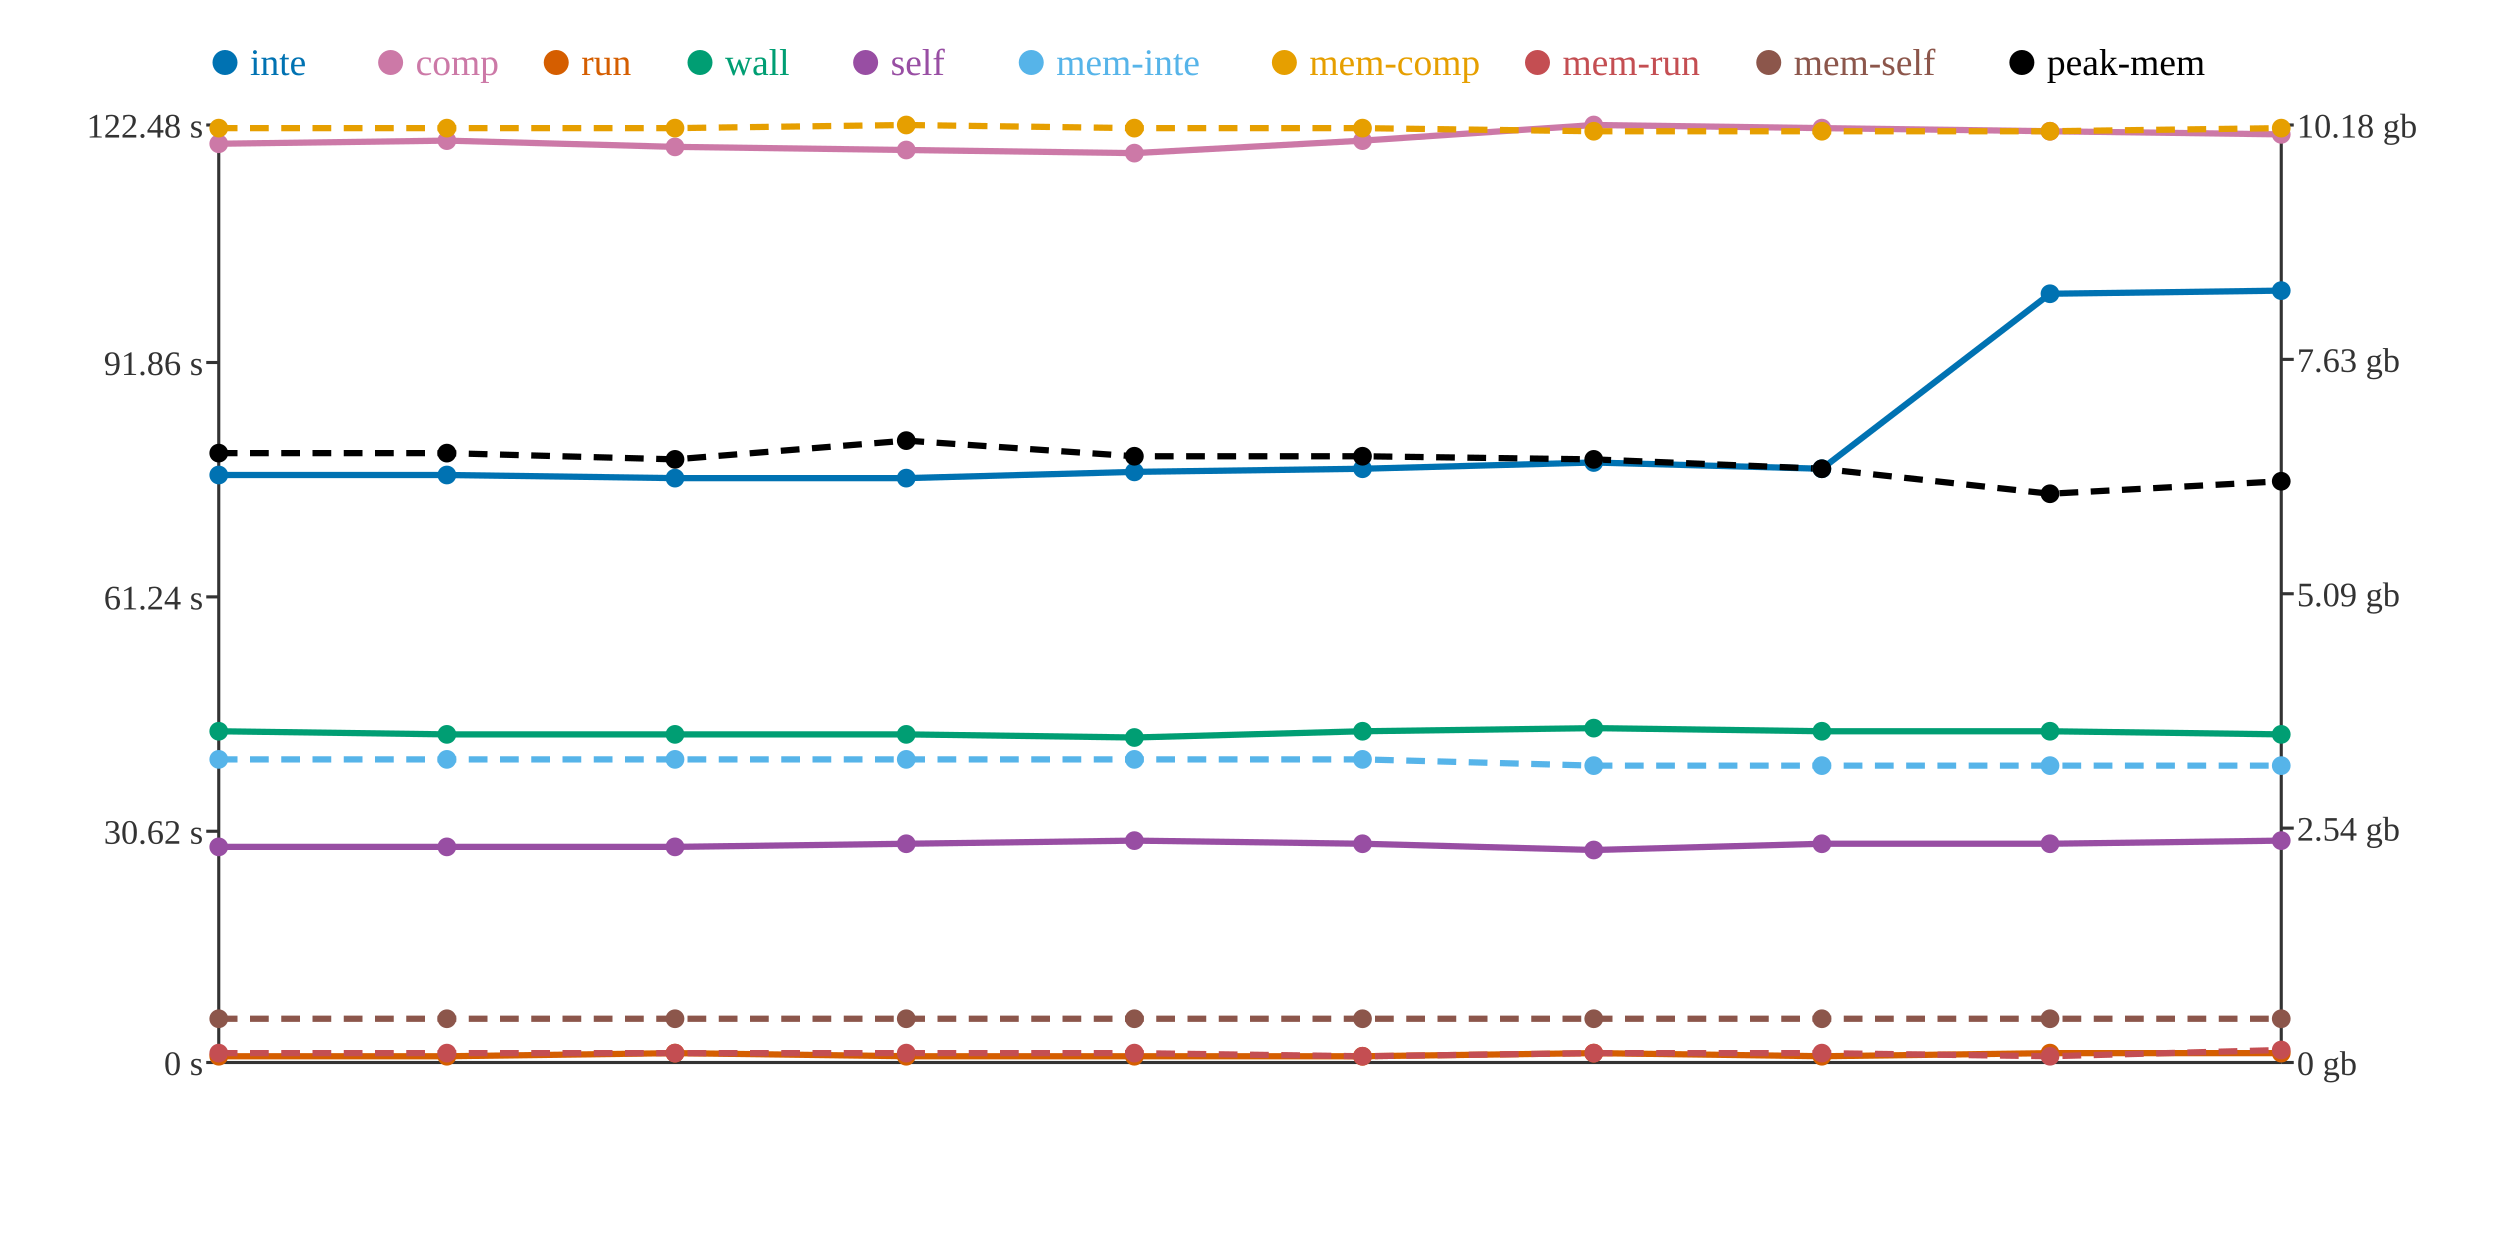
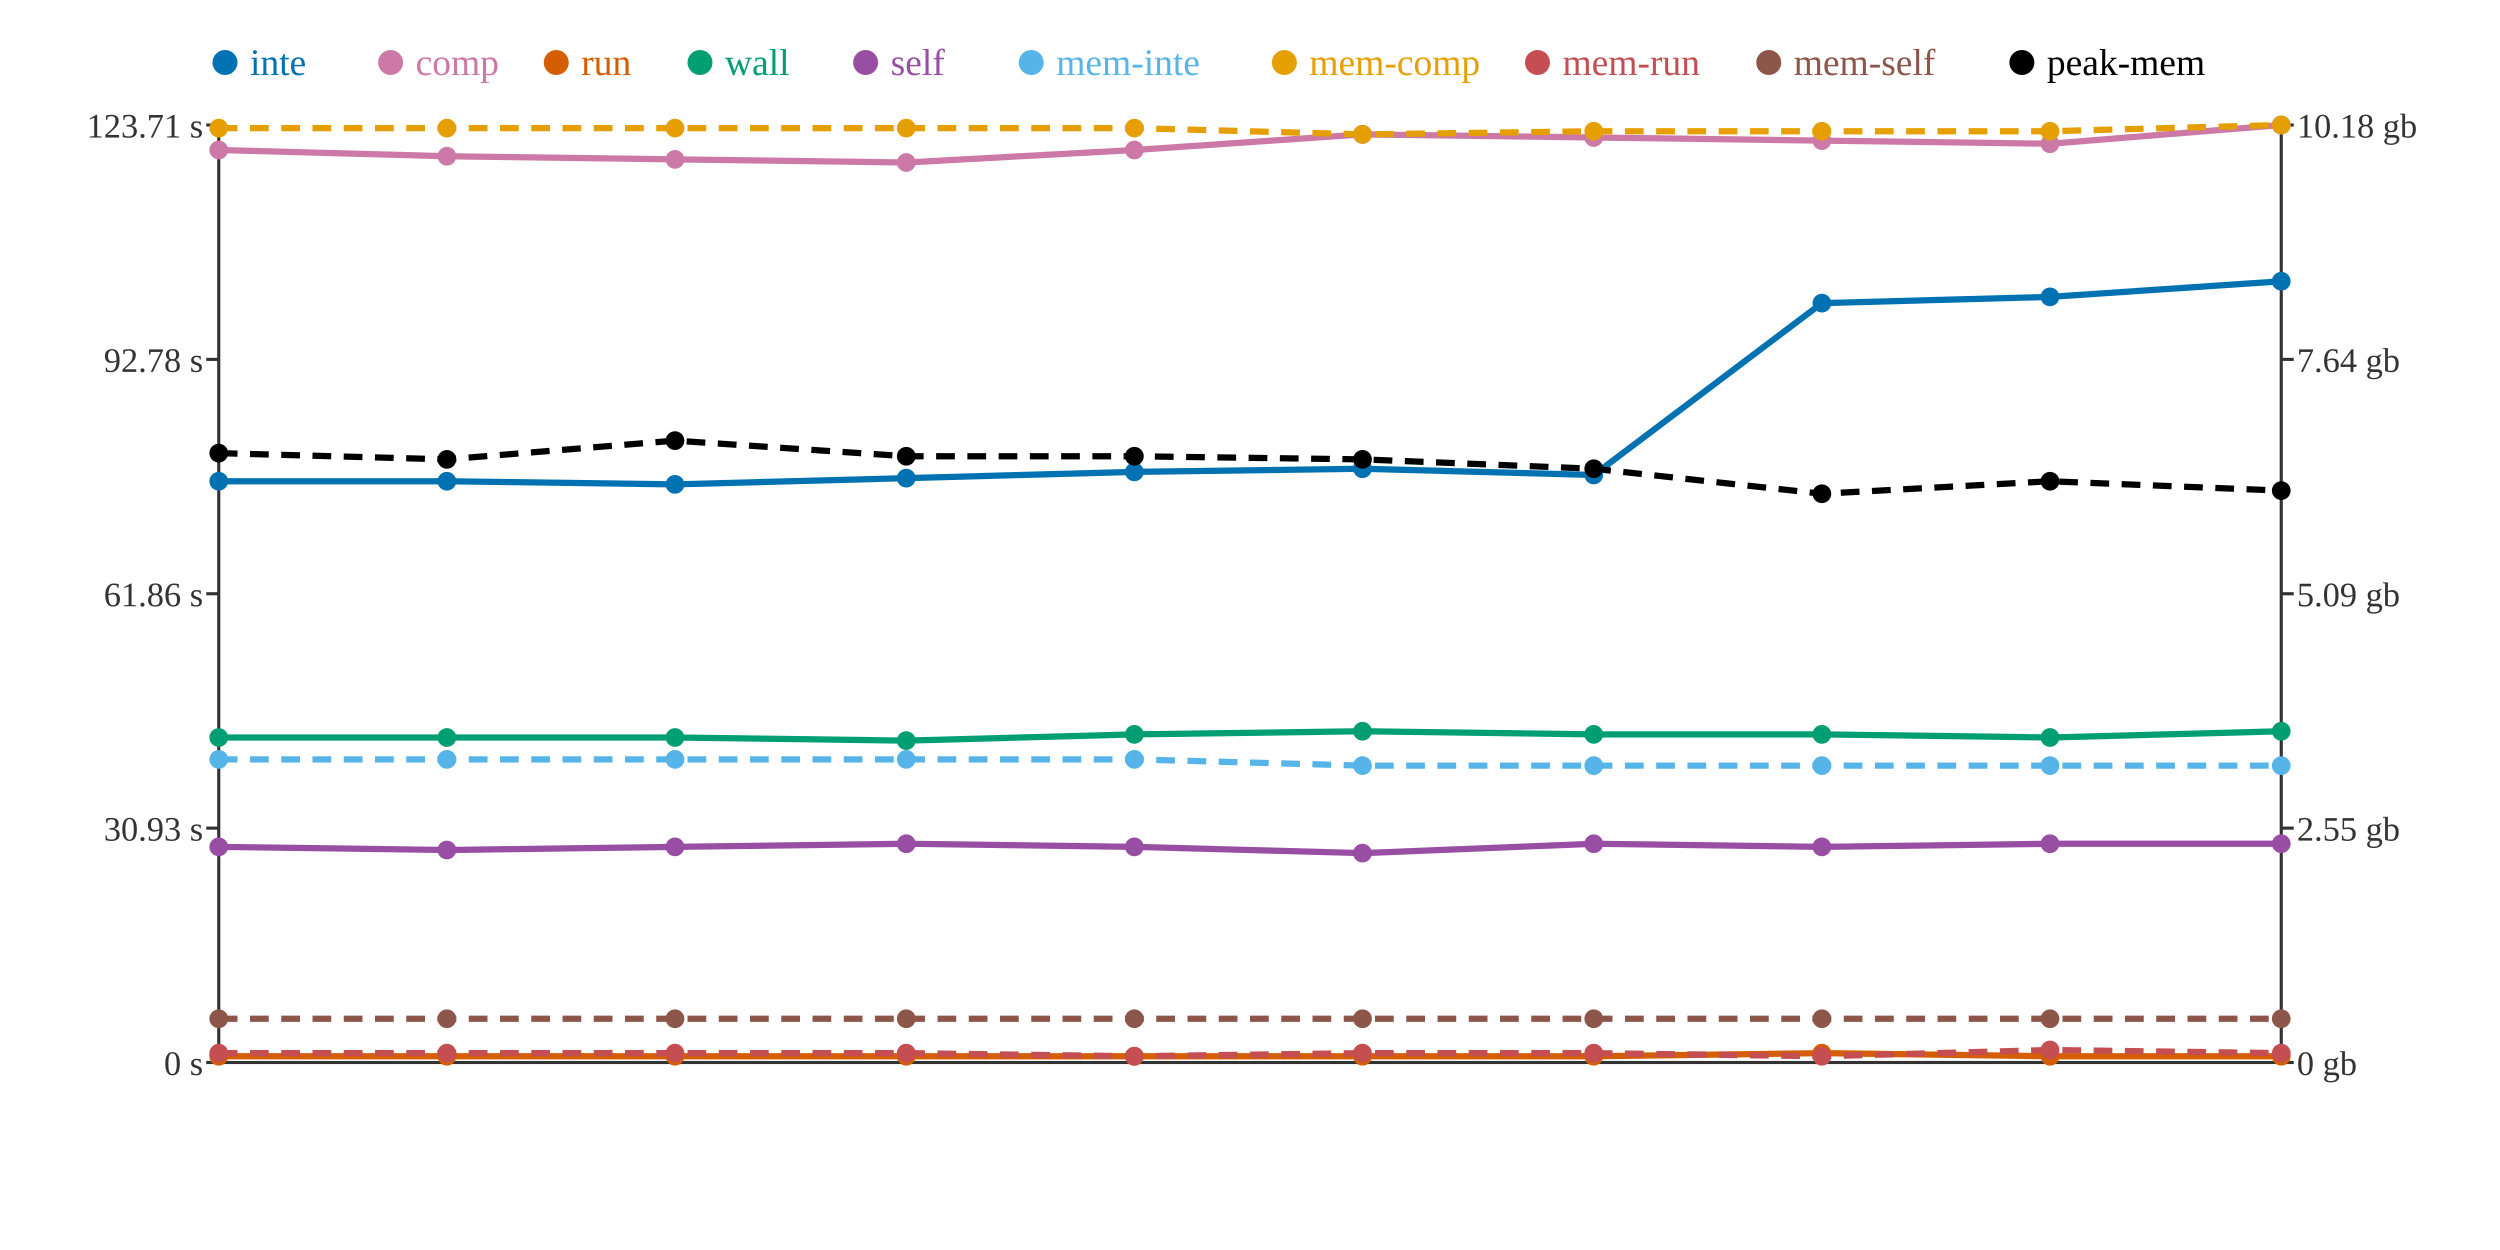
<svg xmlns="http://www.w3.org/2000/svg" width="800" height="400">
  <rect width="800" height="400" fill="white" />
  <line x1="70" y1="40" x2="70" y2="340" stroke="#333" stroke-width="1" />
  <line x1="70" y1="340" x2="730" y2="340" stroke="#333" stroke-width="1" />
  <line x1="730" y1="40" x2="730" y2="340" stroke="#333" stroke-width="1" />
  <line x1="66" y1="340" x2="70" y2="340" stroke="#333" stroke-width="1" />
  <text x="65" y="344" text-anchor="end" font-size="11" fill="#333">0 s</text>
-   <line x1="66" y1="266" x2="70" y2="266" stroke="#333" stroke-width="1" />
-   <text x="65" y="270" text-anchor="end" font-size="11" fill="#333">30.62 s</text>
-   <line x1="66" y1="191" x2="70" y2="191" stroke="#333" stroke-width="1" />
-   <text x="65" y="195" text-anchor="end" font-size="11" fill="#333">61.24 s</text>
-   <line x1="66" y1="116" x2="70" y2="116" stroke="#333" stroke-width="1" />
-   <text x="65" y="120" text-anchor="end" font-size="11" fill="#333">91.86 s</text>
+   <line x1="66" y1="265" x2="70" y2="265" stroke="#333" stroke-width="1" />
+   <text x="65" y="269" text-anchor="end" font-size="11" fill="#333">30.93 s</text>
+   <line x1="66" y1="190" x2="70" y2="190" stroke="#333" stroke-width="1" />
+   <text x="65" y="194" text-anchor="end" font-size="11" fill="#333">61.86 s</text>
+   <line x1="66" y1="115" x2="70" y2="115" stroke="#333" stroke-width="1" />
+   <text x="65" y="119" text-anchor="end" font-size="11" fill="#333">92.78 s</text>
  <line x1="66" y1="40" x2="70" y2="40" stroke="#333" stroke-width="1" />
-   <text x="65" y="44" text-anchor="end" font-size="11" fill="#333">122.48 s</text>
+   <text x="65" y="44" text-anchor="end" font-size="11" fill="#333">123.71 s</text>
  <line x1="730" y1="340" x2="734" y2="340" stroke="#333" stroke-width="1" />
  <text x="735" y="344" text-anchor="start" font-size="11" fill="#333">0 gb</text>
  <line x1="730" y1="265" x2="734" y2="265" stroke="#333" stroke-width="1" />
-   <text x="735" y="269" text-anchor="start" font-size="11" fill="#333">2.54 gb</text>
+   <text x="735" y="269" text-anchor="start" font-size="11" fill="#333">2.55 gb</text>
  <line x1="730" y1="190" x2="734" y2="190" stroke="#333" stroke-width="1" />
  <text x="735" y="194" text-anchor="start" font-size="11" fill="#333">5.09 gb</text>
  <line x1="730" y1="115" x2="734" y2="115" stroke="#333" stroke-width="1" />
-   <text x="735" y="119" text-anchor="start" font-size="11" fill="#333">7.63 gb</text>
+   <text x="735" y="119" text-anchor="start" font-size="11" fill="#333">7.64 gb</text>
  <line x1="730" y1="40" x2="734" y2="40" stroke="#333" stroke-width="1" />
  <text x="735" y="44" text-anchor="start" font-size="11" fill="#333">10.18 gb</text>
-   <polyline points="70,152 143,152 216,153 290,153 363,151 436,150 510,148 583,150 656,94 730,93" fill="none" stroke="#0072B2" stroke-width="2" />
-   <polyline points="70,46 143,45 216,47 290,48 363,49 436,45 510,40 583,41 656,42 730,43" fill="none" stroke="#CC79A7" stroke-width="2" />
-   <polyline points="70,338 143,338 216,337 290,338 363,338 436,338 510,337 583,338 656,337 730,337" fill="none" stroke="#D55E00" stroke-width="2" />
-   <polyline points="70,234 143,235 216,235 290,235 363,236 436,234 510,233 583,234 656,234 730,235" fill="none" stroke="#009E73" stroke-width="2" />
-   <polyline points="70,271 143,271 216,271 290,270 363,269 436,270 510,272 583,270 656,270 730,269" fill="none" stroke="#984EA3" stroke-width="2" />
-   <polyline points="70,243 143,243 216,243 290,243 363,243 436,243 510,245 583,245 656,245 730,245" fill="none" stroke="#56B4E9" stroke-width="2" stroke-dasharray="6 4" />
-   <polyline points="70,41 143,41 216,41 290,40 363,41 436,41 510,42 583,42 656,42 730,41" fill="none" stroke="#E69F00" stroke-width="2" stroke-dasharray="6 4" />
-   <polyline points="70,337 143,337 216,337 290,337 363,337 436,338 510,337 583,337 656,338 730,336" fill="none" stroke="#C44E52" stroke-width="2" stroke-dasharray="6 4" />
+   <polyline points="70,154 143,154 216,155 290,153 363,151 436,150 510,152 583,97 656,95 730,90" fill="none" stroke="#0072B2" stroke-width="2" />
+   <polyline points="70,48 143,50 216,51 290,52 363,48 436,43 510,44 583,45 656,46 730,40" fill="none" stroke="#CC79A7" stroke-width="2" />
+   <polyline points="70,338 143,338 216,338 290,338 363,338 436,338 510,338 583,337 656,338 730,338" fill="none" stroke="#D55E00" stroke-width="2" />
+   <polyline points="70,236 143,236 216,236 290,237 363,235 436,234 510,235 583,235 656,236 730,234" fill="none" stroke="#009E73" stroke-width="2" />
+   <polyline points="70,271 143,272 216,271 290,270 363,271 436,273 510,270 583,271 656,270 730,270" fill="none" stroke="#984EA3" stroke-width="2" />
+   <polyline points="70,243 143,243 216,243 290,243 363,243 436,245 510,245 583,245 656,245 730,245" fill="none" stroke="#56B4E9" stroke-width="2" stroke-dasharray="6 4" />
+   <polyline points="70,41 143,41 216,41 290,41 363,41 436,43 510,42 583,42 656,42 730,40" fill="none" stroke="#E69F00" stroke-width="2" stroke-dasharray="6 4" />
+   <polyline points="70,337 143,337 216,337 290,337 363,338 436,337 510,337 583,338 656,336 730,337" fill="none" stroke="#C44E52" stroke-width="2" stroke-dasharray="6 4" />
  <polyline points="70,326 143,326 216,326 290,326 363,326 436,326 510,326 583,326 656,326 730,326" fill="none" stroke="#8C564B" stroke-width="2" stroke-dasharray="6 4" />
-   <polyline points="70,145 143,145 216,147 290,141 363,146 436,146 510,147 583,150 656,158 730,154" fill="none" stroke="#000000" stroke-width="2" stroke-dasharray="6 4" />
-   <circle cx="70" cy="152" r="3" fill="#0072B2" />
-   <circle cx="70" cy="46" r="3" fill="#CC79A7" />
+   <polyline points="70,145 143,147 216,141 290,146 363,146 436,147 510,150 583,158 656,154 730,157" fill="none" stroke="#000000" stroke-width="2" stroke-dasharray="6 4" />
+   <circle cx="70" cy="154" r="3" fill="#0072B2" />
+   <circle cx="70" cy="48" r="3" fill="#CC79A7" />
  <circle cx="70" cy="338" r="3" fill="#D55E00" />
-   <circle cx="70" cy="234" r="3" fill="#009E73" />
+   <circle cx="70" cy="236" r="3" fill="#009E73" />
  <circle cx="70" cy="271" r="3" fill="#984EA3" />
  <circle cx="70" cy="243" r="3" fill="#56B4E9" />
  <circle cx="70" cy="41" r="3" fill="#E69F00" />
  <circle cx="70" cy="337" r="3" fill="#C44E52" />
  <circle cx="70" cy="326" r="3" fill="#8C564B" />
  <circle cx="70" cy="145" r="3" fill="#000000" />
-   <circle cx="143" cy="152" r="3" fill="#0072B2" />
-   <circle cx="143" cy="45" r="3" fill="#CC79A7" />
+   <circle cx="143" cy="154" r="3" fill="#0072B2" />
+   <circle cx="143" cy="50" r="3" fill="#CC79A7" />
  <circle cx="143" cy="338" r="3" fill="#D55E00" />
-   <circle cx="143" cy="235" r="3" fill="#009E73" />
-   <circle cx="143" cy="271" r="3" fill="#984EA3" />
+   <circle cx="143" cy="236" r="3" fill="#009E73" />
+   <circle cx="143" cy="272" r="3" fill="#984EA3" />
  <circle cx="143" cy="243" r="3" fill="#56B4E9" />
  <circle cx="143" cy="41" r="3" fill="#E69F00" />
  <circle cx="143" cy="337" r="3" fill="#C44E52" />
  <circle cx="143" cy="326" r="3" fill="#8C564B" />
-   <circle cx="143" cy="145" r="3" fill="#000000" />
-   <circle cx="216" cy="153" r="3" fill="#0072B2" />
-   <circle cx="216" cy="47" r="3" fill="#CC79A7" />
-   <circle cx="216" cy="337" r="3" fill="#D55E00" />
-   <circle cx="216" cy="235" r="3" fill="#009E73" />
+   <circle cx="143" cy="147" r="3" fill="#000000" />
+   <circle cx="216" cy="155" r="3" fill="#0072B2" />
+   <circle cx="216" cy="51" r="3" fill="#CC79A7" />
+   <circle cx="216" cy="338" r="3" fill="#D55E00" />
+   <circle cx="216" cy="236" r="3" fill="#009E73" />
  <circle cx="216" cy="271" r="3" fill="#984EA3" />
  <circle cx="216" cy="243" r="3" fill="#56B4E9" />
  <circle cx="216" cy="41" r="3" fill="#E69F00" />
  <circle cx="216" cy="337" r="3" fill="#C44E52" />
  <circle cx="216" cy="326" r="3" fill="#8C564B" />
-   <circle cx="216" cy="147" r="3" fill="#000000" />
+   <circle cx="216" cy="141" r="3" fill="#000000" />
  <circle cx="290" cy="153" r="3" fill="#0072B2" />
-   <circle cx="290" cy="48" r="3" fill="#CC79A7" />
+   <circle cx="290" cy="52" r="3" fill="#CC79A7" />
  <circle cx="290" cy="338" r="3" fill="#D55E00" />
-   <circle cx="290" cy="235" r="3" fill="#009E73" />
+   <circle cx="290" cy="237" r="3" fill="#009E73" />
  <circle cx="290" cy="270" r="3" fill="#984EA3" />
  <circle cx="290" cy="243" r="3" fill="#56B4E9" />
-   <circle cx="290" cy="40" r="3" fill="#E69F00" />
+   <circle cx="290" cy="41" r="3" fill="#E69F00" />
  <circle cx="290" cy="337" r="3" fill="#C44E52" />
  <circle cx="290" cy="326" r="3" fill="#8C564B" />
-   <circle cx="290" cy="141" r="3" fill="#000000" />
+   <circle cx="290" cy="146" r="3" fill="#000000" />
  <circle cx="363" cy="151" r="3" fill="#0072B2" />
-   <circle cx="363" cy="49" r="3" fill="#CC79A7" />
+   <circle cx="363" cy="48" r="3" fill="#CC79A7" />
  <circle cx="363" cy="338" r="3" fill="#D55E00" />
-   <circle cx="363" cy="236" r="3" fill="#009E73" />
-   <circle cx="363" cy="269" r="3" fill="#984EA3" />
+   <circle cx="363" cy="235" r="3" fill="#009E73" />
+   <circle cx="363" cy="271" r="3" fill="#984EA3" />
  <circle cx="363" cy="243" r="3" fill="#56B4E9" />
  <circle cx="363" cy="41" r="3" fill="#E69F00" />
-   <circle cx="363" cy="337" r="3" fill="#C44E52" />
+   <circle cx="363" cy="338" r="3" fill="#C44E52" />
  <circle cx="363" cy="326" r="3" fill="#8C564B" />
  <circle cx="363" cy="146" r="3" fill="#000000" />
  <circle cx="436" cy="150" r="3" fill="#0072B2" />
-   <circle cx="436" cy="45" r="3" fill="#CC79A7" />
+   <circle cx="436" cy="43" r="3" fill="#CC79A7" />
  <circle cx="436" cy="338" r="3" fill="#D55E00" />
  <circle cx="436" cy="234" r="3" fill="#009E73" />
-   <circle cx="436" cy="270" r="3" fill="#984EA3" />
-   <circle cx="436" cy="243" r="3" fill="#56B4E9" />
-   <circle cx="436" cy="41" r="3" fill="#E69F00" />
-   <circle cx="436" cy="338" r="3" fill="#C44E52" />
+   <circle cx="436" cy="273" r="3" fill="#984EA3" />
+   <circle cx="436" cy="245" r="3" fill="#56B4E9" />
+   <circle cx="436" cy="43" r="3" fill="#E69F00" />
+   <circle cx="436" cy="337" r="3" fill="#C44E52" />
  <circle cx="436" cy="326" r="3" fill="#8C564B" />
-   <circle cx="436" cy="146" r="3" fill="#000000" />
-   <circle cx="510" cy="148" r="3" fill="#0072B2" />
-   <circle cx="510" cy="40" r="3" fill="#CC79A7" />
-   <circle cx="510" cy="337" r="3" fill="#D55E00" />
-   <circle cx="510" cy="233" r="3" fill="#009E73" />
-   <circle cx="510" cy="272" r="3" fill="#984EA3" />
+   <circle cx="436" cy="147" r="3" fill="#000000" />
+   <circle cx="510" cy="152" r="3" fill="#0072B2" />
+   <circle cx="510" cy="44" r="3" fill="#CC79A7" />
+   <circle cx="510" cy="338" r="3" fill="#D55E00" />
+   <circle cx="510" cy="235" r="3" fill="#009E73" />
+   <circle cx="510" cy="270" r="3" fill="#984EA3" />
  <circle cx="510" cy="245" r="3" fill="#56B4E9" />
  <circle cx="510" cy="42" r="3" fill="#E69F00" />
  <circle cx="510" cy="337" r="3" fill="#C44E52" />
  <circle cx="510" cy="326" r="3" fill="#8C564B" />
-   <circle cx="510" cy="147" r="3" fill="#000000" />
-   <circle cx="583" cy="150" r="3" fill="#0072B2" />
-   <circle cx="583" cy="41" r="3" fill="#CC79A7" />
-   <circle cx="583" cy="338" r="3" fill="#D55E00" />
-   <circle cx="583" cy="234" r="3" fill="#009E73" />
-   <circle cx="583" cy="270" r="3" fill="#984EA3" />
+   <circle cx="510" cy="150" r="3" fill="#000000" />
+   <circle cx="583" cy="97" r="3" fill="#0072B2" />
+   <circle cx="583" cy="45" r="3" fill="#CC79A7" />
+   <circle cx="583" cy="337" r="3" fill="#D55E00" />
+   <circle cx="583" cy="235" r="3" fill="#009E73" />
+   <circle cx="583" cy="271" r="3" fill="#984EA3" />
  <circle cx="583" cy="245" r="3" fill="#56B4E9" />
  <circle cx="583" cy="42" r="3" fill="#E69F00" />
-   <circle cx="583" cy="337" r="3" fill="#C44E52" />
+   <circle cx="583" cy="338" r="3" fill="#C44E52" />
  <circle cx="583" cy="326" r="3" fill="#8C564B" />
-   <circle cx="583" cy="150" r="3" fill="#000000" />
-   <circle cx="656" cy="94" r="3" fill="#0072B2" />
-   <circle cx="656" cy="42" r="3" fill="#CC79A7" />
-   <circle cx="656" cy="337" r="3" fill="#D55E00" />
-   <circle cx="656" cy="234" r="3" fill="#009E73" />
+   <circle cx="583" cy="158" r="3" fill="#000000" />
+   <circle cx="656" cy="95" r="3" fill="#0072B2" />
+   <circle cx="656" cy="46" r="3" fill="#CC79A7" />
+   <circle cx="656" cy="338" r="3" fill="#D55E00" />
+   <circle cx="656" cy="236" r="3" fill="#009E73" />
  <circle cx="656" cy="270" r="3" fill="#984EA3" />
  <circle cx="656" cy="245" r="3" fill="#56B4E9" />
  <circle cx="656" cy="42" r="3" fill="#E69F00" />
-   <circle cx="656" cy="338" r="3" fill="#C44E52" />
+   <circle cx="656" cy="336" r="3" fill="#C44E52" />
  <circle cx="656" cy="326" r="3" fill="#8C564B" />
-   <circle cx="656" cy="158" r="3" fill="#000000" />
-   <circle cx="730" cy="93" r="3" fill="#0072B2" />
-   <circle cx="730" cy="43" r="3" fill="#CC79A7" />
-   <circle cx="730" cy="337" r="3" fill="#D55E00" />
-   <circle cx="730" cy="235" r="3" fill="#009E73" />
-   <circle cx="730" cy="269" r="3" fill="#984EA3" />
+   <circle cx="656" cy="154" r="3" fill="#000000" />
+   <circle cx="730" cy="90" r="3" fill="#0072B2" />
+   <circle cx="730" cy="40" r="3" fill="#CC79A7" />
+   <circle cx="730" cy="338" r="3" fill="#D55E00" />
+   <circle cx="730" cy="234" r="3" fill="#009E73" />
+   <circle cx="730" cy="270" r="3" fill="#984EA3" />
  <circle cx="730" cy="245" r="3" fill="#56B4E9" />
-   <circle cx="730" cy="41" r="3" fill="#E69F00" />
-   <circle cx="730" cy="336" r="3" fill="#C44E52" />
+   <circle cx="730" cy="40" r="3" fill="#E69F00" />
+   <circle cx="730" cy="337" r="3" fill="#C44E52" />
  <circle cx="730" cy="326" r="3" fill="#8C564B" />
-   <circle cx="730" cy="154" r="3" fill="#000000" />
+   <circle cx="730" cy="157" r="3" fill="#000000" />
  <circle cx="72" cy="20" r="4" fill="#0072B2" />
  <text x="80" y="24" text-anchor="start" font-size="12" fill="#0072B2">inte</text>
  <circle cx="125" cy="20" r="4" fill="#CC79A7" />
  <text x="133" y="24" text-anchor="start" font-size="12" fill="#CC79A7">comp</text>
  <circle cx="178" cy="20" r="4" fill="#D55E00" />
  <text x="186" y="24" text-anchor="start" font-size="12" fill="#D55E00">run</text>
  <circle cx="224" cy="20" r="4" fill="#009E73" />
  <text x="232" y="24" text-anchor="start" font-size="12" fill="#009E73">wall</text>
  <circle cx="277" cy="20" r="4" fill="#984EA3" />
  <text x="285" y="24" text-anchor="start" font-size="12" fill="#984EA3">self</text>
  <circle cx="330" cy="20" r="4" fill="#56B4E9" />
  <text x="338" y="24" text-anchor="start" font-size="12" fill="#56B4E9">mem-inte</text>
  <circle cx="411" cy="20" r="4" fill="#E69F00" />
  <text x="419" y="24" text-anchor="start" font-size="12" fill="#E69F00">mem-comp</text>
  <circle cx="492" cy="20" r="4" fill="#C44E52" />
  <text x="500" y="24" text-anchor="start" font-size="12" fill="#C44E52">mem-run</text>
  <circle cx="566" cy="20" r="4" fill="#8C564B" />
  <text x="574" y="24" text-anchor="start" font-size="12" fill="#8C564B">mem-self</text>
  <circle cx="647" cy="20" r="4" fill="#000000" />
  <text x="655" y="24" text-anchor="start" font-size="12" fill="#000000">peak-mem</text>
</svg>
